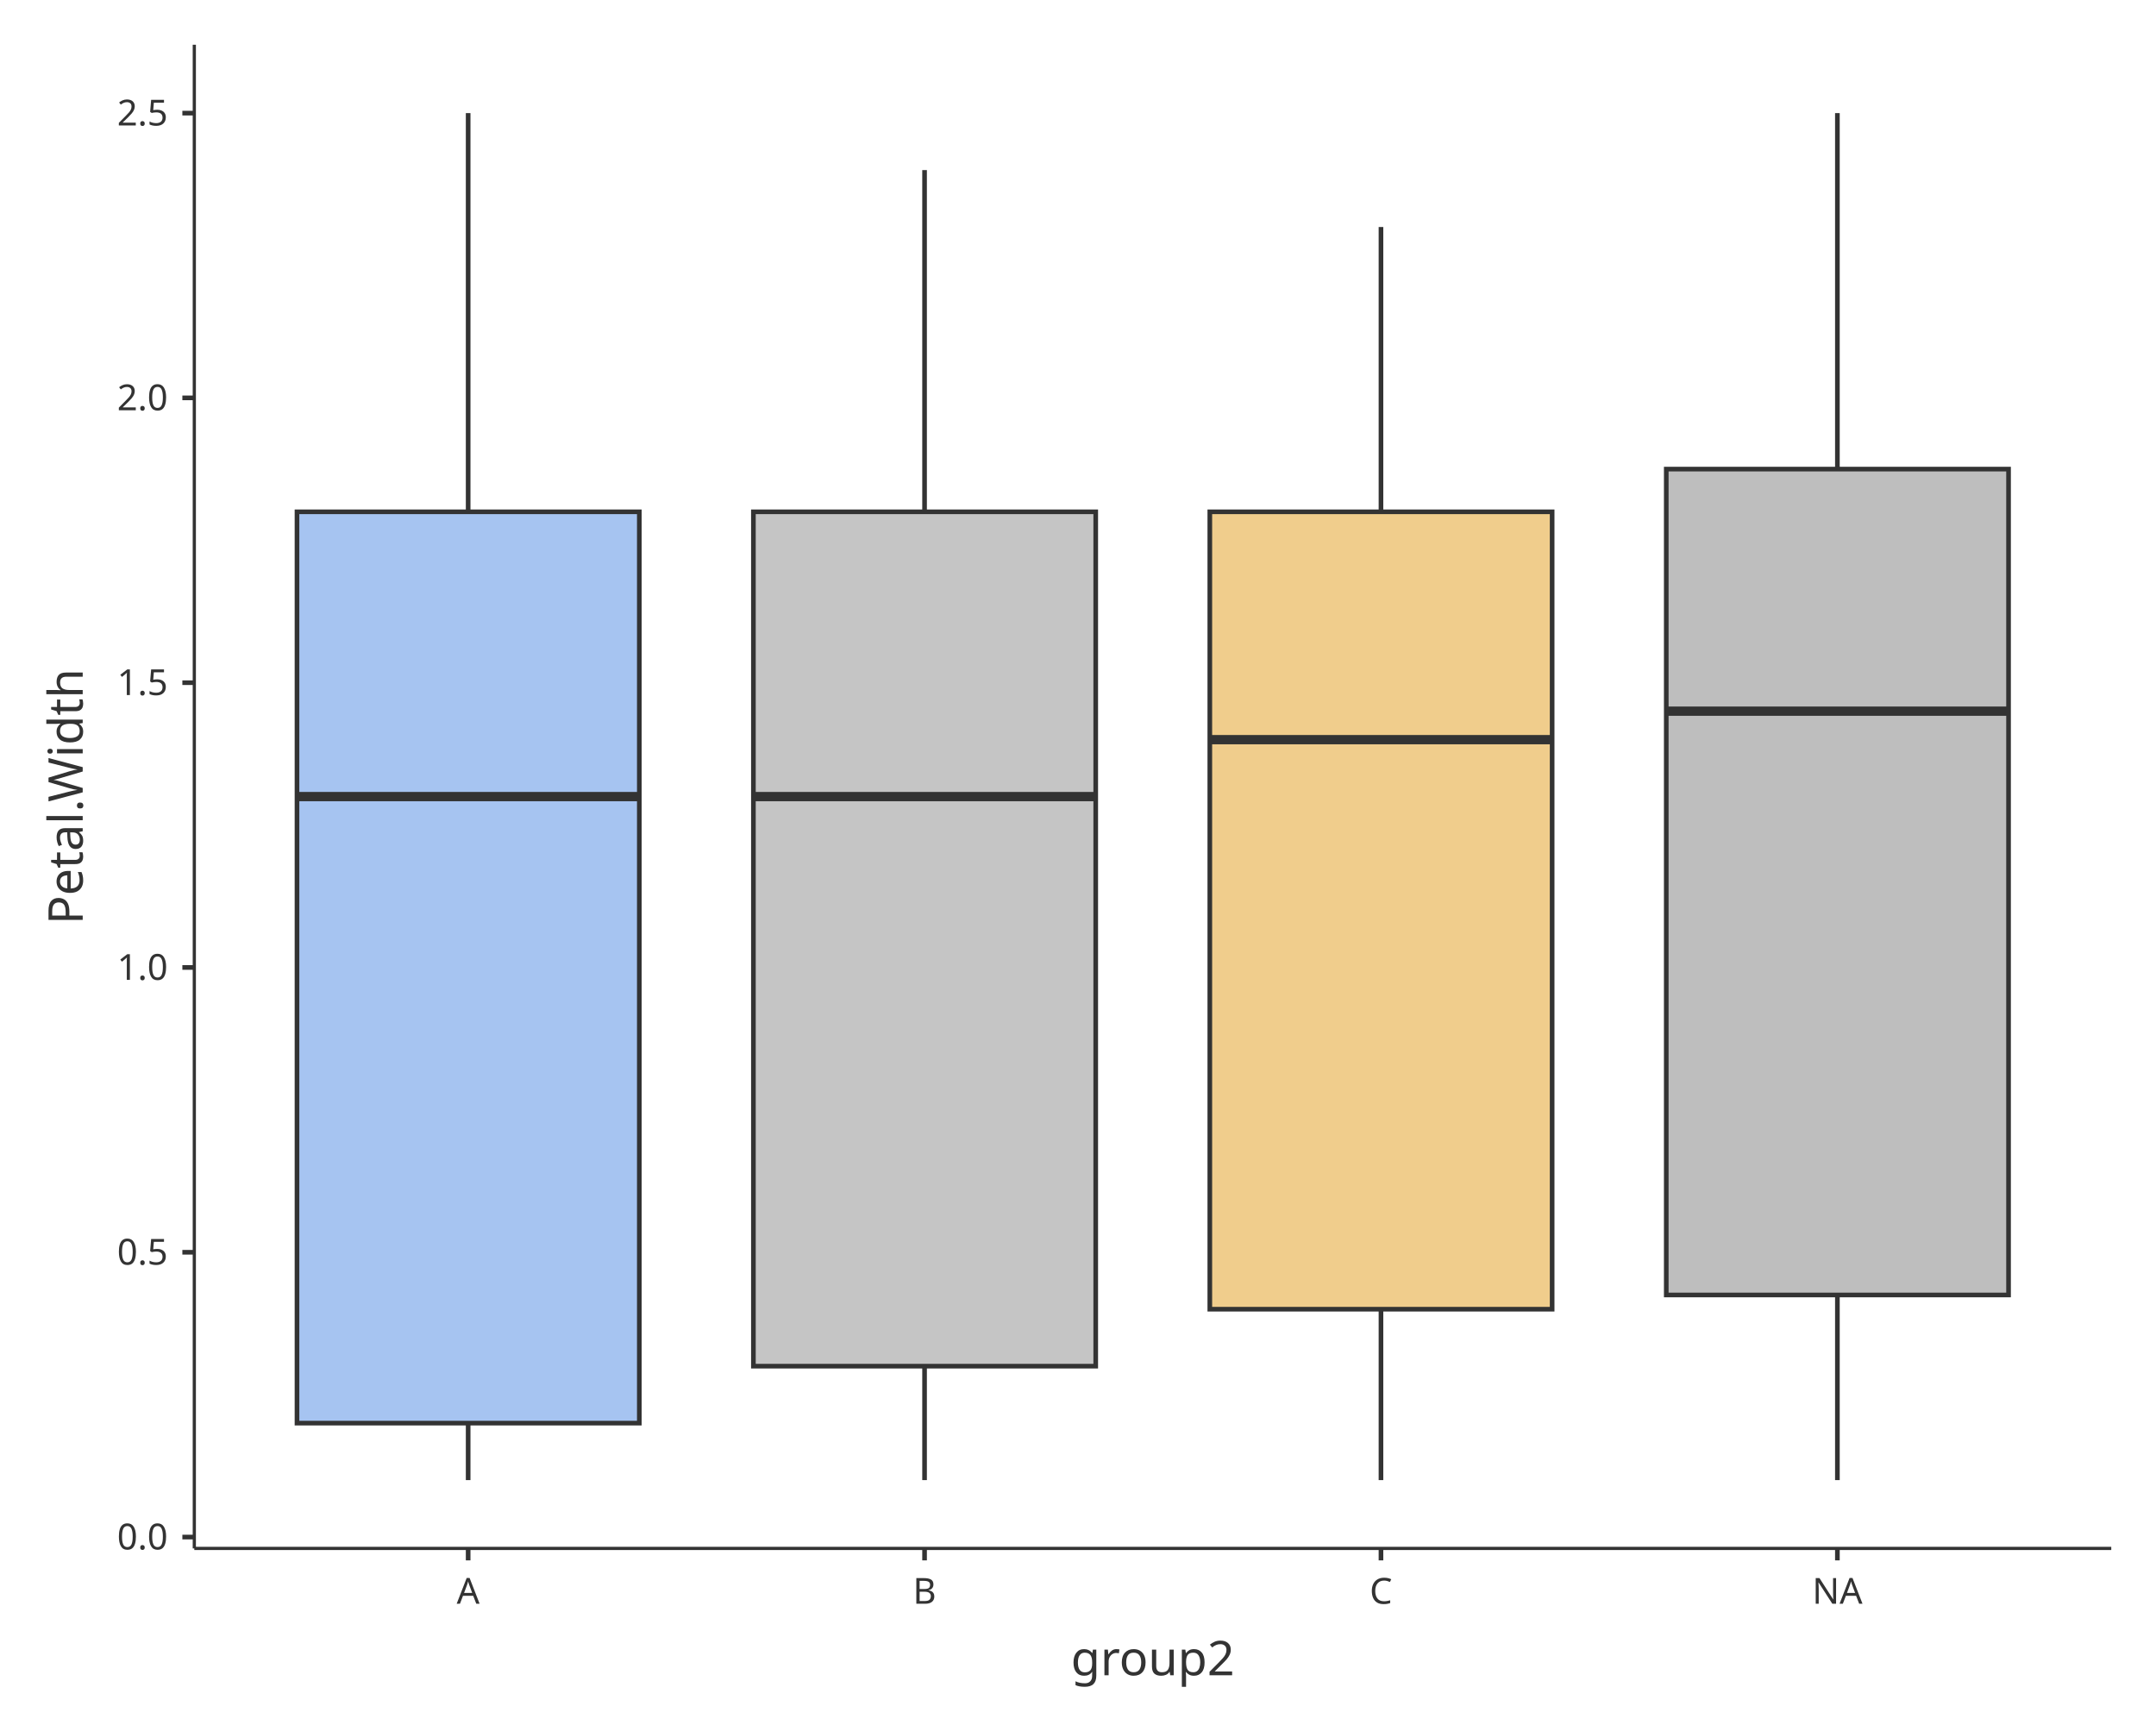
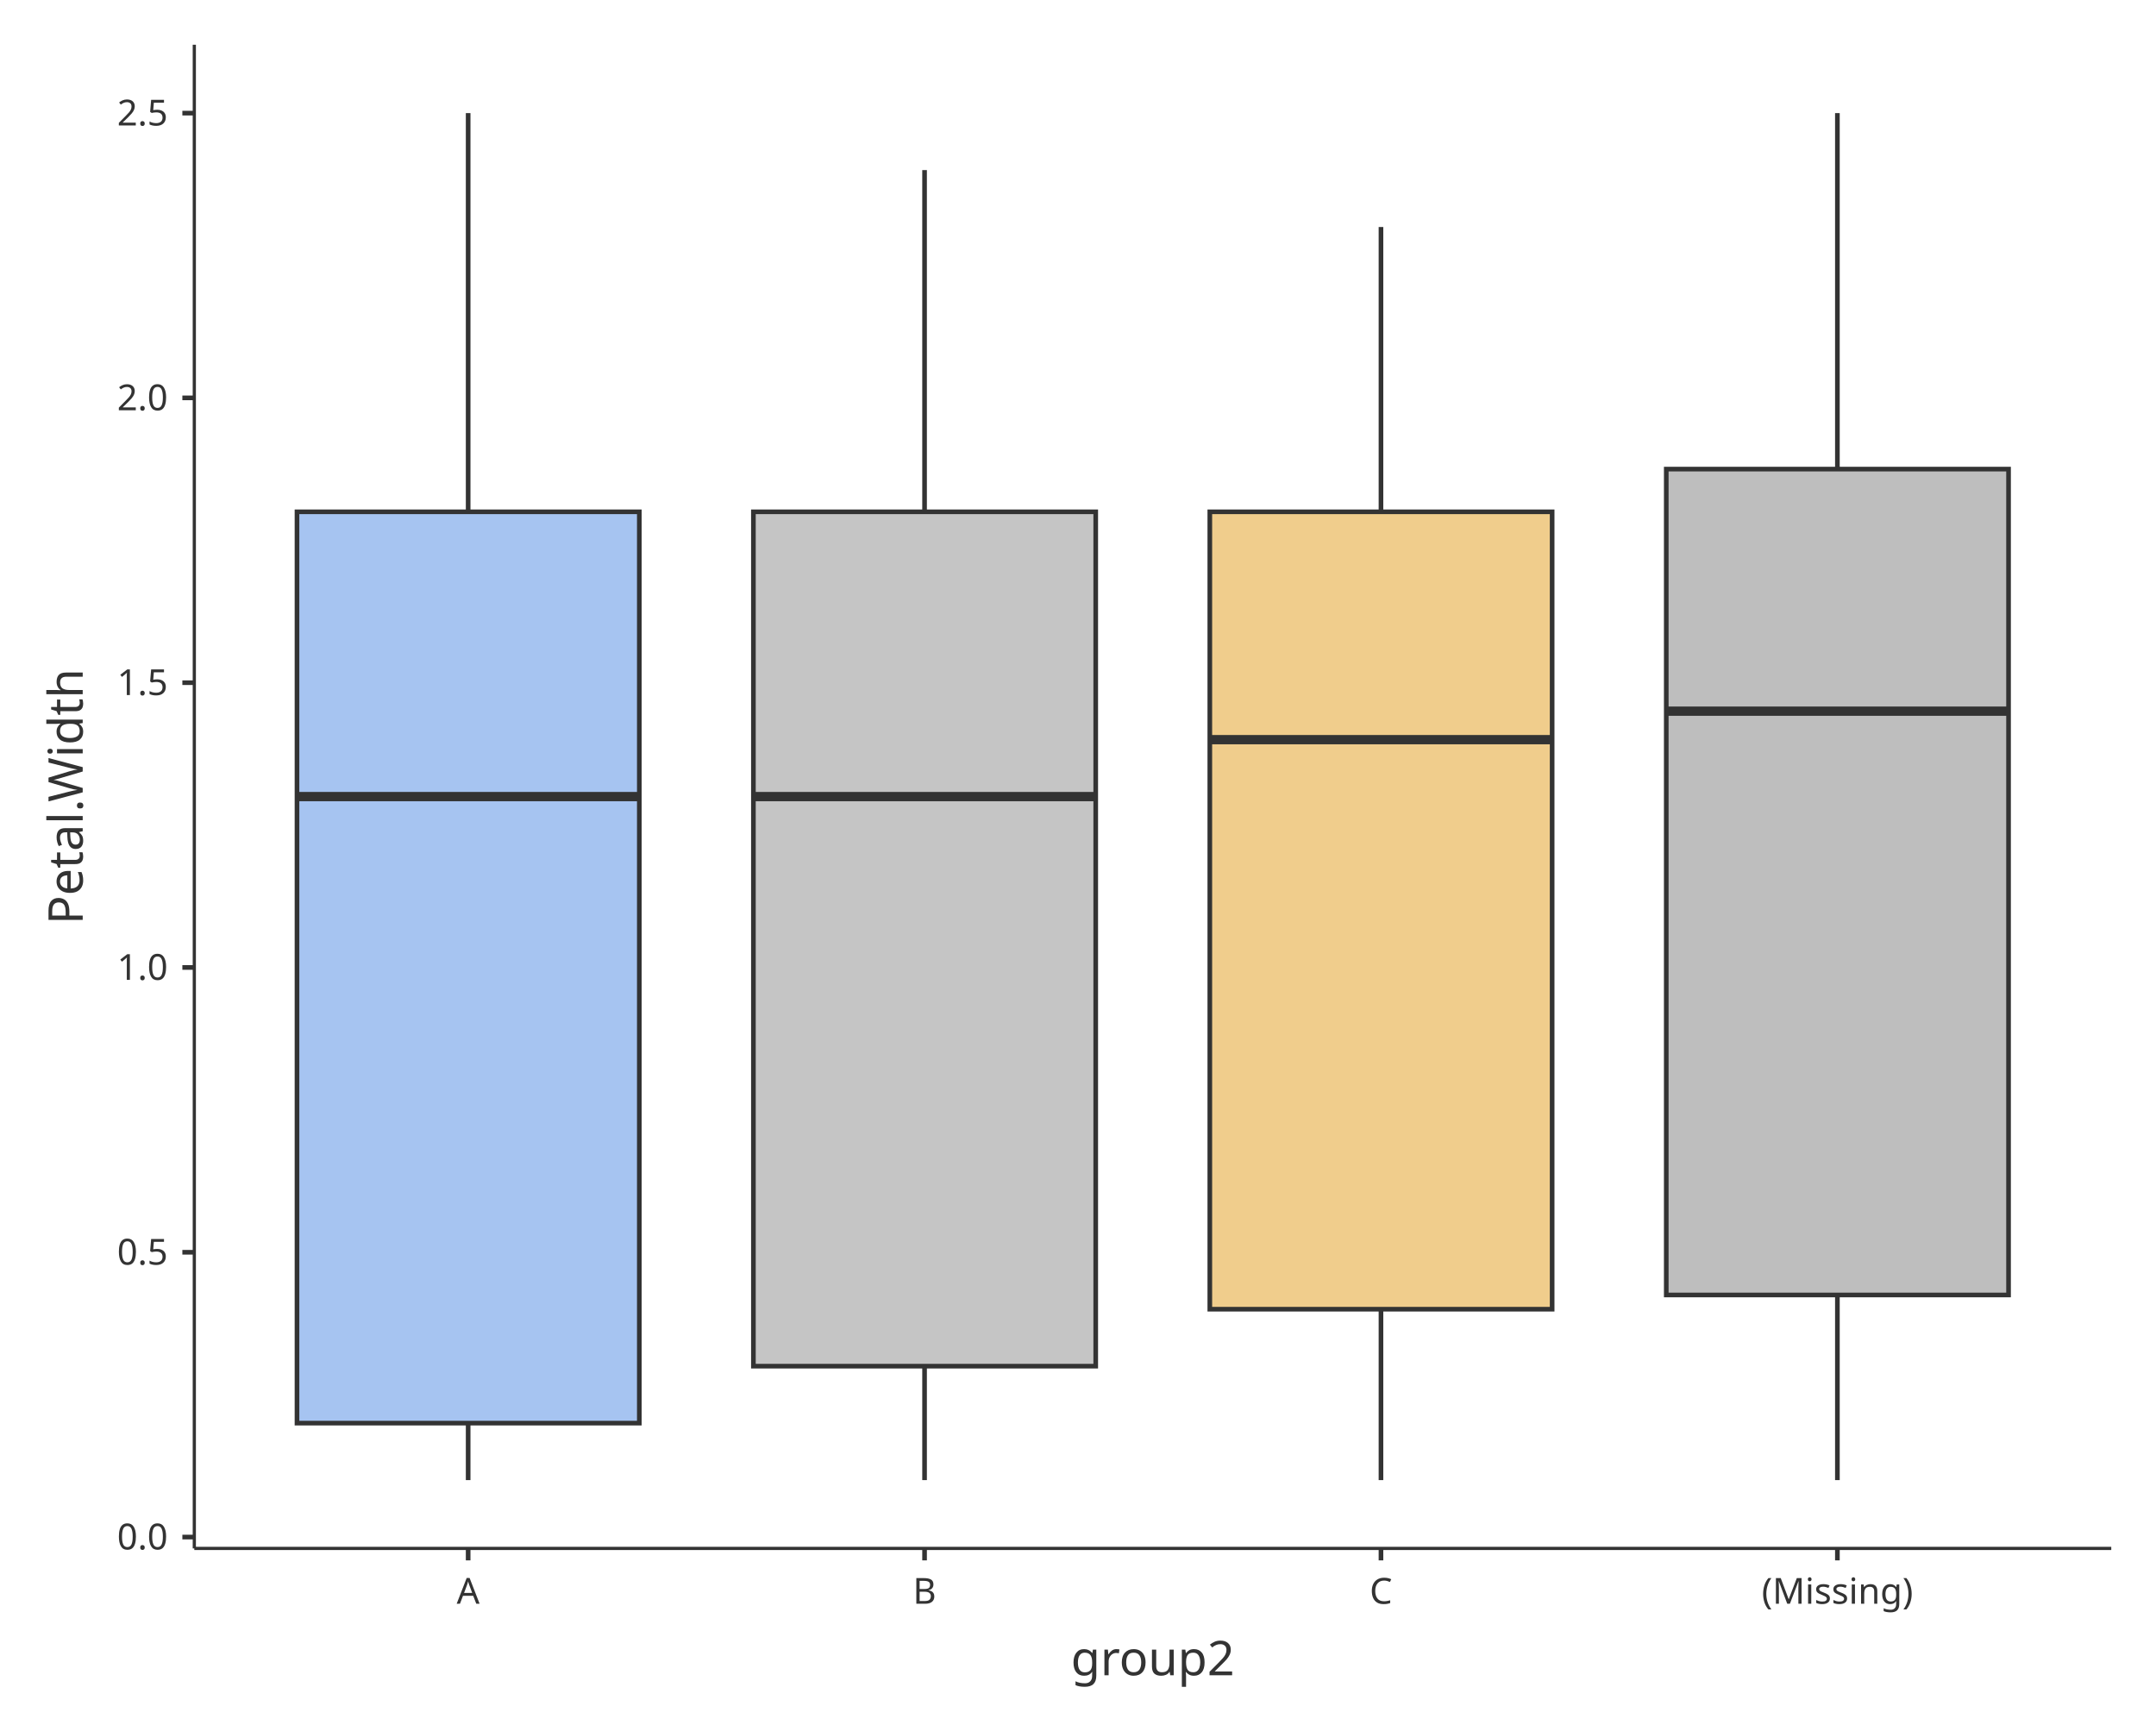
<svg xmlns="http://www.w3.org/2000/svg" class="svglite" data-engine-version="2.0" width="720.00pt" height="576.00pt" viewBox="0 0 720.00 576.00">
  <defs>
    <style type="text/css">
    .svglite line, .svglite polyline, .svglite polygon, .svglite path, .svglite rect, .svglite circle {
      fill: none;
      stroke: #000000;
      stroke-linecap: round;
      stroke-linejoin: round;
      stroke-miterlimit: 10.00;
    }
  </style>
  </defs>
  <rect width="100%" height="100%" style="stroke: none; fill: #FFFFFF;" />
  <defs>
    <clipPath id="cpMC4wMHw3MjAuMDB8MC4wMHw1NzYuMDA=">
      <rect x="0.00" y="0.00" width="720.00" height="576.00" />
    </clipPath>
  </defs>
  <g clip-path="url(#cpMC4wMHw3MjAuMDB8MC4wMHw1NzYuMDA=)">
    <rect x="0" y="0.00" width="720.00" height="576.00" style="stroke-width: 1.55; stroke: none;" />
  </g>
  <defs>
    <clipPath id="cpNjQuODl8NzA1LjA2fDE0Ljk0fDUxNy4wNA==">
      <rect x="64.89" y="14.94" width="640.17" height="502.10" />
    </clipPath>
  </defs>
  <g clip-path="url(#cpNjQuODl8NzA1LjA2fDE0Ljk0fDUxNy4wNA==)">
    <rect x="64.89" y="14.94" width="640.17" height="502.10" style="stroke-width: 1.55; stroke: none;" />
    <line x1="156.34" y1="170.90" x2="156.34" y2="37.77" style="stroke-width: 1.55; stroke: #333333; stroke-linecap: butt;" />
    <line x1="156.34" y1="475.20" x2="156.34" y2="494.22" style="stroke-width: 1.55; stroke: #333333; stroke-linecap: butt;" />
    <polygon points="99.18,170.90 99.18,475.20 213.50,475.20 213.50,170.90 99.18,170.90 " style="stroke-width: 1.55; stroke: #333333; stroke-linecap: butt; stroke-linejoin: miter; fill: #A6C4F1;" />
    <line x1="99.18" y1="265.99" x2="213.50" y2="265.99" style="stroke-width: 3.10; stroke: #333333; stroke-linecap: butt; stroke-linejoin: miter;" />
    <line x1="308.76" y1="170.90" x2="308.76" y2="56.79" style="stroke-width: 1.55; stroke: #333333; stroke-linecap: butt;" />
    <line x1="308.76" y1="456.18" x2="308.76" y2="494.22" style="stroke-width: 1.55; stroke: #333333; stroke-linecap: butt;" />
    <polygon points="251.60,170.90 251.60,456.18 365.92,456.18 365.92,170.90 251.60,170.90 " style="stroke-width: 1.55; stroke: #333333; stroke-linecap: butt; stroke-linejoin: miter; fill: #C5C5C5;" />
    <line x1="251.60" y1="265.99" x2="365.92" y2="265.99" style="stroke-width: 3.10; stroke: #333333; stroke-linecap: butt; stroke-linejoin: miter;" />
    <line x1="461.18" y1="170.90" x2="461.18" y2="75.80" style="stroke-width: 1.55; stroke: #333333; stroke-linecap: butt;" />
    <line x1="461.18" y1="437.16" x2="461.18" y2="494.22" style="stroke-width: 1.55; stroke: #333333; stroke-linecap: butt;" />
    <polygon points="404.02,170.90 404.02,437.16 518.34,437.16 518.34,170.90 404.02,170.90 " style="stroke-width: 1.55; stroke: #333333; stroke-linecap: butt; stroke-linejoin: miter; fill: #F0CD8C;" />
    <line x1="404.02" y1="246.98" x2="518.34" y2="246.98" style="stroke-width: 3.10; stroke: #333333; stroke-linecap: butt; stroke-linejoin: miter;" />
    <line x1="613.60" y1="156.64" x2="613.60" y2="37.77" style="stroke-width: 1.55; stroke: #333333; stroke-linecap: butt;" />
    <line x1="613.60" y1="432.41" x2="613.60" y2="494.22" style="stroke-width: 1.55; stroke: #333333; stroke-linecap: butt;" />
    <polygon points="556.45,156.64 556.45,432.41 670.76,432.41 670.76,156.64 556.45,156.64 " style="stroke-width: 1.55; stroke: #333333; stroke-linecap: butt; stroke-linejoin: miter; fill: #BEBEBE;" />
    <line x1="556.45" y1="237.47" x2="670.76" y2="237.47" style="stroke-width: 3.10; stroke: #333333; stroke-linecap: butt; stroke-linejoin: miter;" />
  </g>
  <g clip-path="url(#cpMC4wMHw3MjAuMDB8MC4wMHw1NzYuMDA=)">
    <polyline points="64.89,517.04 64.89,14.94 " style="stroke-width: 1.07; stroke: #333333; stroke-linecap: butt;" />
    <text x="47.58" y="517.37" text-anchor="middle" style="font-size: 12.00px; fill: #333333; font-family: sans;" textLength="16.68px" lengthAdjust="spacingAndGlyphs">0.0</text>
    <text x="47.58" y="422.28" text-anchor="middle" style="font-size: 12.00px; fill: #333333; font-family: sans;" textLength="16.68px" lengthAdjust="spacingAndGlyphs">0.5</text>
    <text x="47.58" y="327.18" text-anchor="middle" style="font-size: 12.00px; fill: #333333; font-family: sans;" textLength="16.68px" lengthAdjust="spacingAndGlyphs">1.0</text>
    <text x="47.58" y="232.09" text-anchor="middle" style="font-size: 12.00px; fill: #333333; font-family: sans;" textLength="16.68px" lengthAdjust="spacingAndGlyphs">1.5</text>
    <text x="47.58" y="136.99" text-anchor="middle" style="font-size: 12.00px; fill: #333333; font-family: sans;" textLength="16.68px" lengthAdjust="spacingAndGlyphs">2.0</text>
    <text x="47.58" y="41.90" text-anchor="middle" style="font-size: 12.00px; fill: #333333; font-family: sans;" textLength="16.68px" lengthAdjust="spacingAndGlyphs">2.5</text>
    <polyline points="60.90,513.24 64.89,513.24 " style="stroke-width: 1.55; stroke: #333333; stroke-linecap: butt;" />
    <polyline points="60.90,418.15 64.89,418.15 " style="stroke-width: 1.55; stroke: #333333; stroke-linecap: butt;" />
    <polyline points="60.90,323.05 64.89,323.05 " style="stroke-width: 1.55; stroke: #333333; stroke-linecap: butt;" />
    <polyline points="60.90,227.96 64.89,227.96 " style="stroke-width: 1.55; stroke: #333333; stroke-linecap: butt;" />
    <polyline points="60.90,132.86 64.89,132.86 " style="stroke-width: 1.55; stroke: #333333; stroke-linecap: butt;" />
    <polyline points="60.90,37.77 64.89,37.77 " style="stroke-width: 1.55; stroke: #333333; stroke-linecap: butt;" />
    <polyline points="64.89,517.04 705.06,517.04 " style="stroke-width: 1.07; stroke: #333333; stroke-linecap: butt;" />
    <polyline points="156.34,521.03 156.34,517.04 " style="stroke-width: 1.55; stroke: #333333; stroke-linecap: butt;" />
    <polyline points="308.76,521.03 308.76,517.04 " style="stroke-width: 1.55; stroke: #333333; stroke-linecap: butt;" />
    <polyline points="461.18,521.03 461.18,517.04 " style="stroke-width: 1.55; stroke: #333333; stroke-linecap: butt;" />
    <polyline points="613.60,521.03 613.60,517.04 " style="stroke-width: 1.55; stroke: #333333; stroke-linecap: butt;" />
    <text x="156.34" y="535.51" text-anchor="middle" style="font-size: 12.00px; fill: #333333; font-family: sans;" textLength="8.01px" lengthAdjust="spacingAndGlyphs">A</text>
    <text x="308.76" y="535.51" text-anchor="middle" style="font-size: 12.00px; fill: #333333; font-family: sans;" textLength="8.01px" lengthAdjust="spacingAndGlyphs">B</text>
    <text x="461.18" y="535.51" text-anchor="middle" style="font-size: 12.00px; fill: #333333; font-family: sans;" textLength="8.67px" lengthAdjust="spacingAndGlyphs">C</text>
-     <text x="613.60" y="535.51" text-anchor="middle" style="font-size: 12.00px; fill: #333333; font-family: sans;" textLength="16.68px" lengthAdjust="spacingAndGlyphs">NA</text>
+     <text x="613.60" y="535.51" text-anchor="middle" style="font-size: 12.00px; fill: #333333; font-family: sans;" textLength="48.68px" lengthAdjust="spacingAndGlyphs">(Missing)</text>
    <text x="384.97" y="559.40" text-anchor="middle" style="font-size: 16.00px; fill: #333333; font-family: sans;" textLength="49.82px" lengthAdjust="spacingAndGlyphs">group2</text>
    <text transform="translate(27.62,265.99) rotate(-90)" text-anchor="middle" style="font-size: 16.00px; fill: #333333; font-family: sans;" textLength="81.81px" lengthAdjust="spacingAndGlyphs">Petal.Width</text>
  </g>
</svg>
